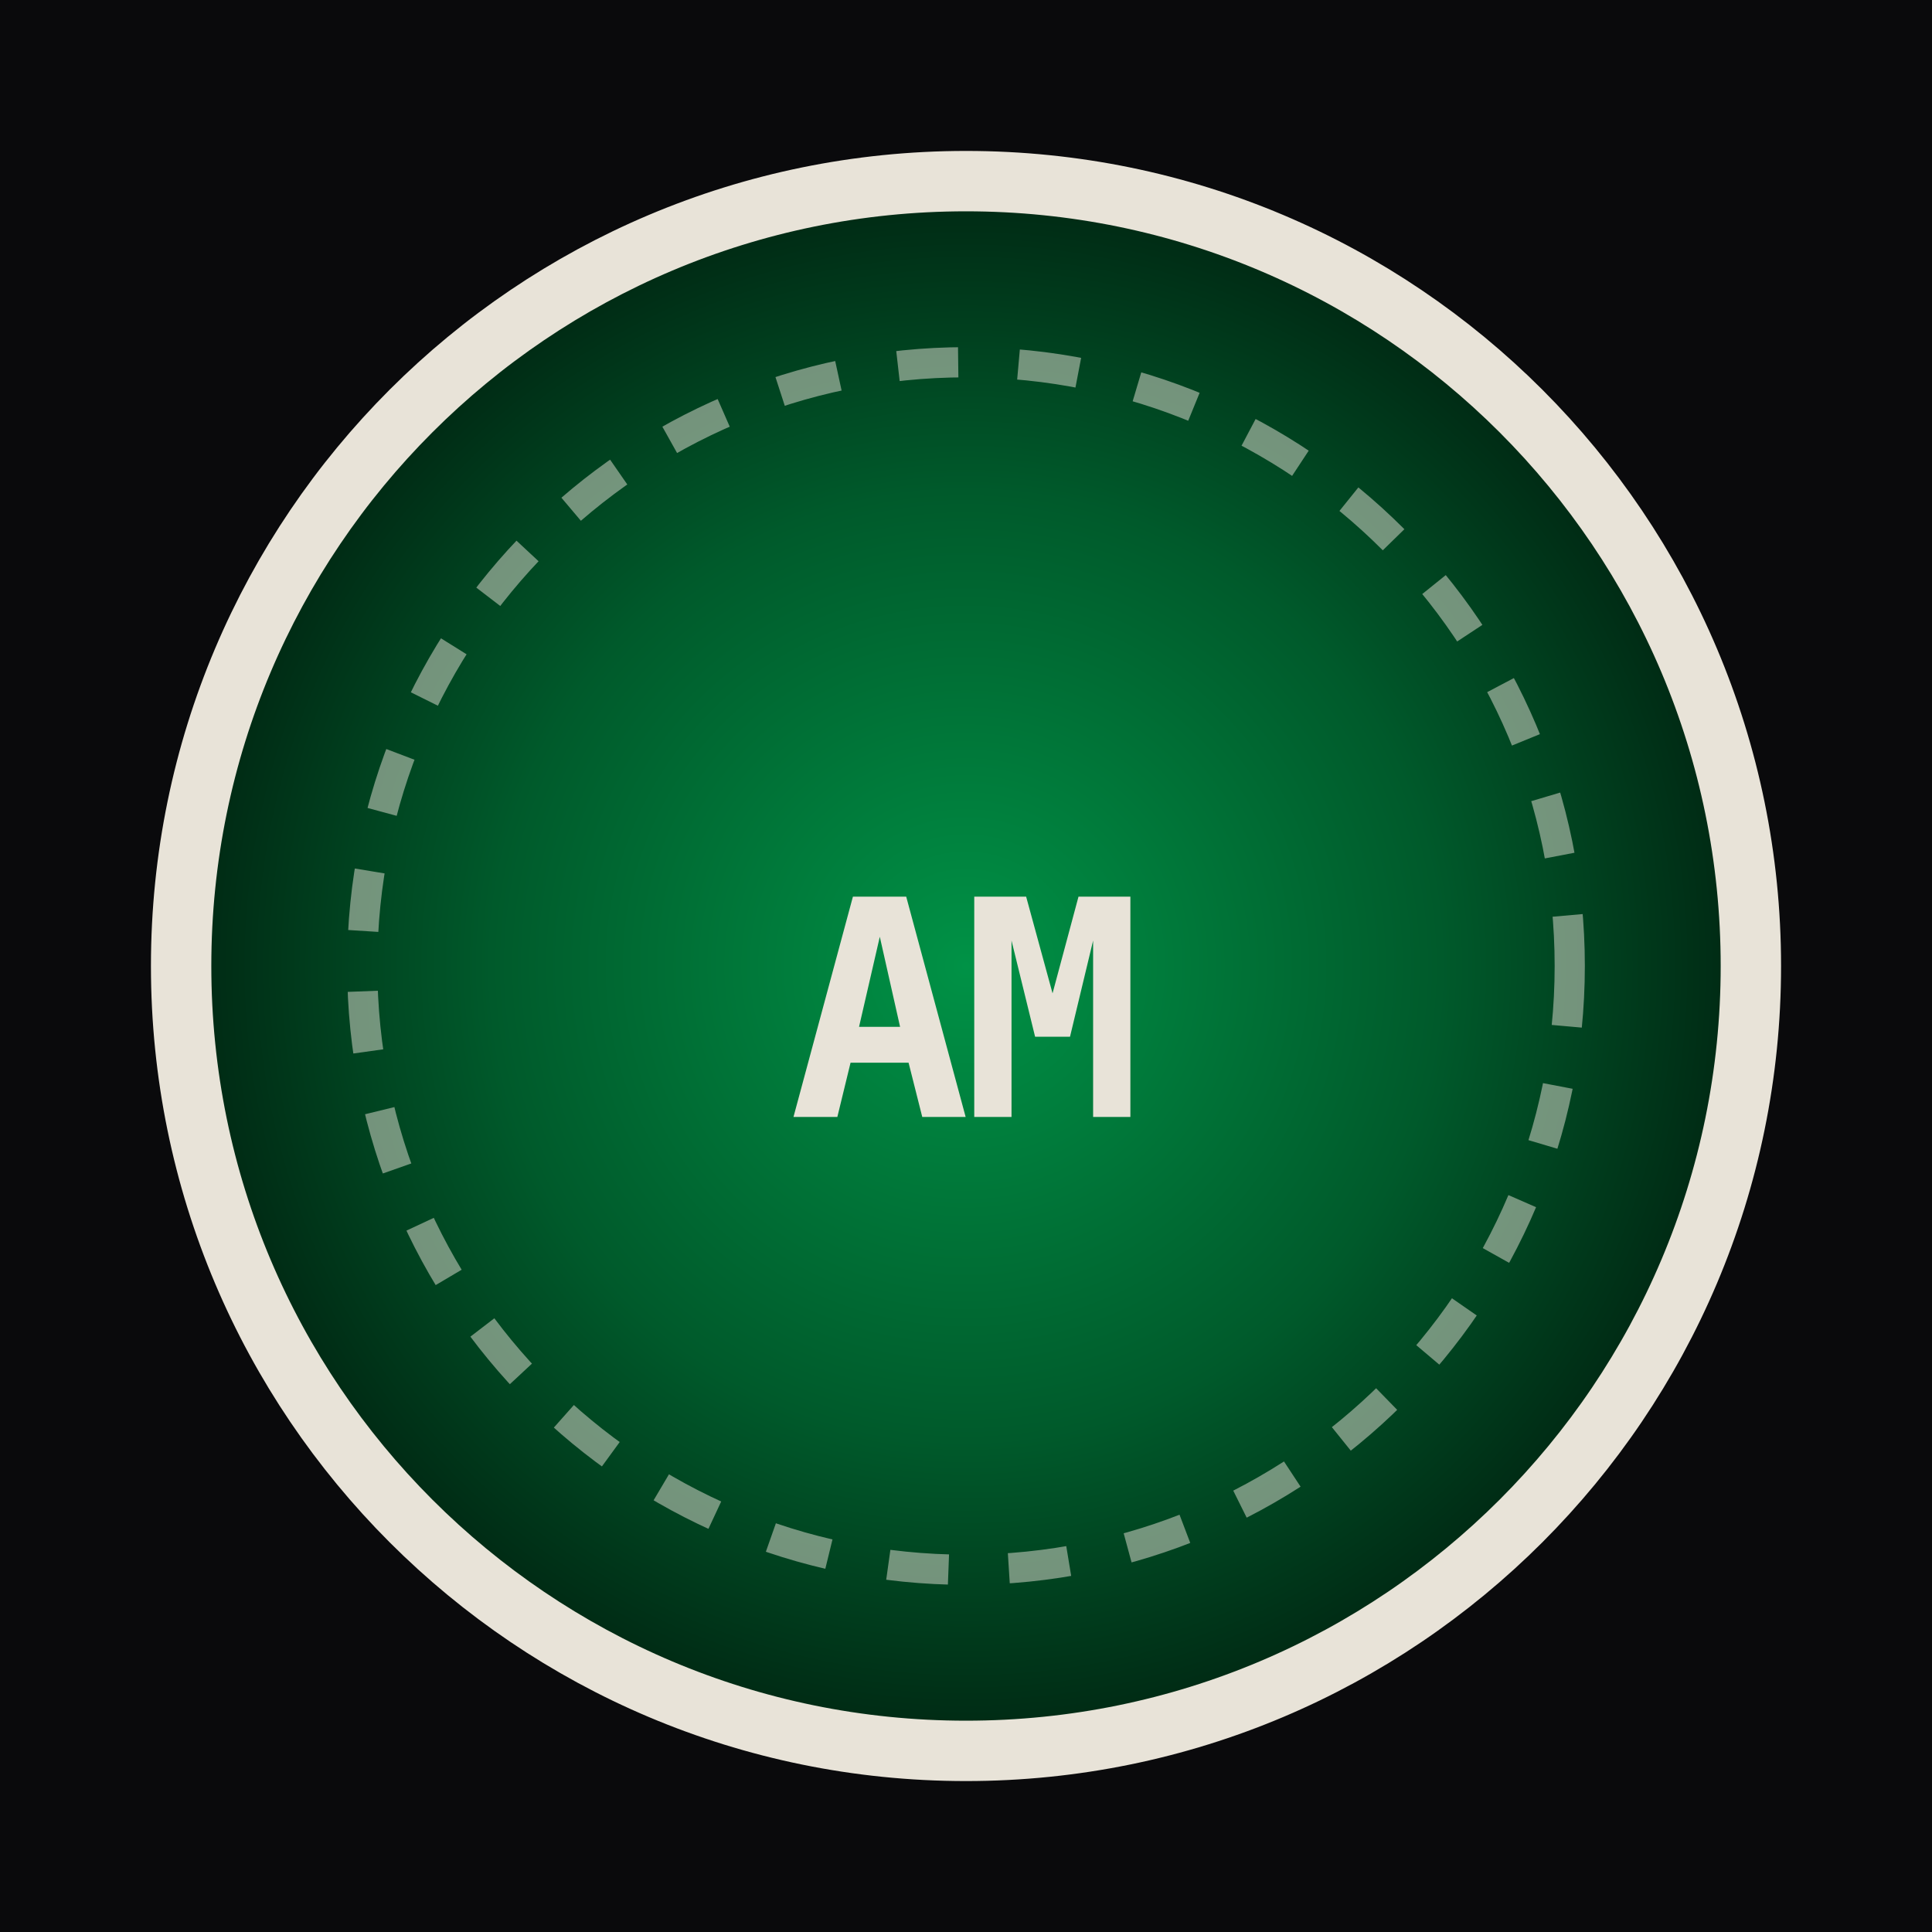
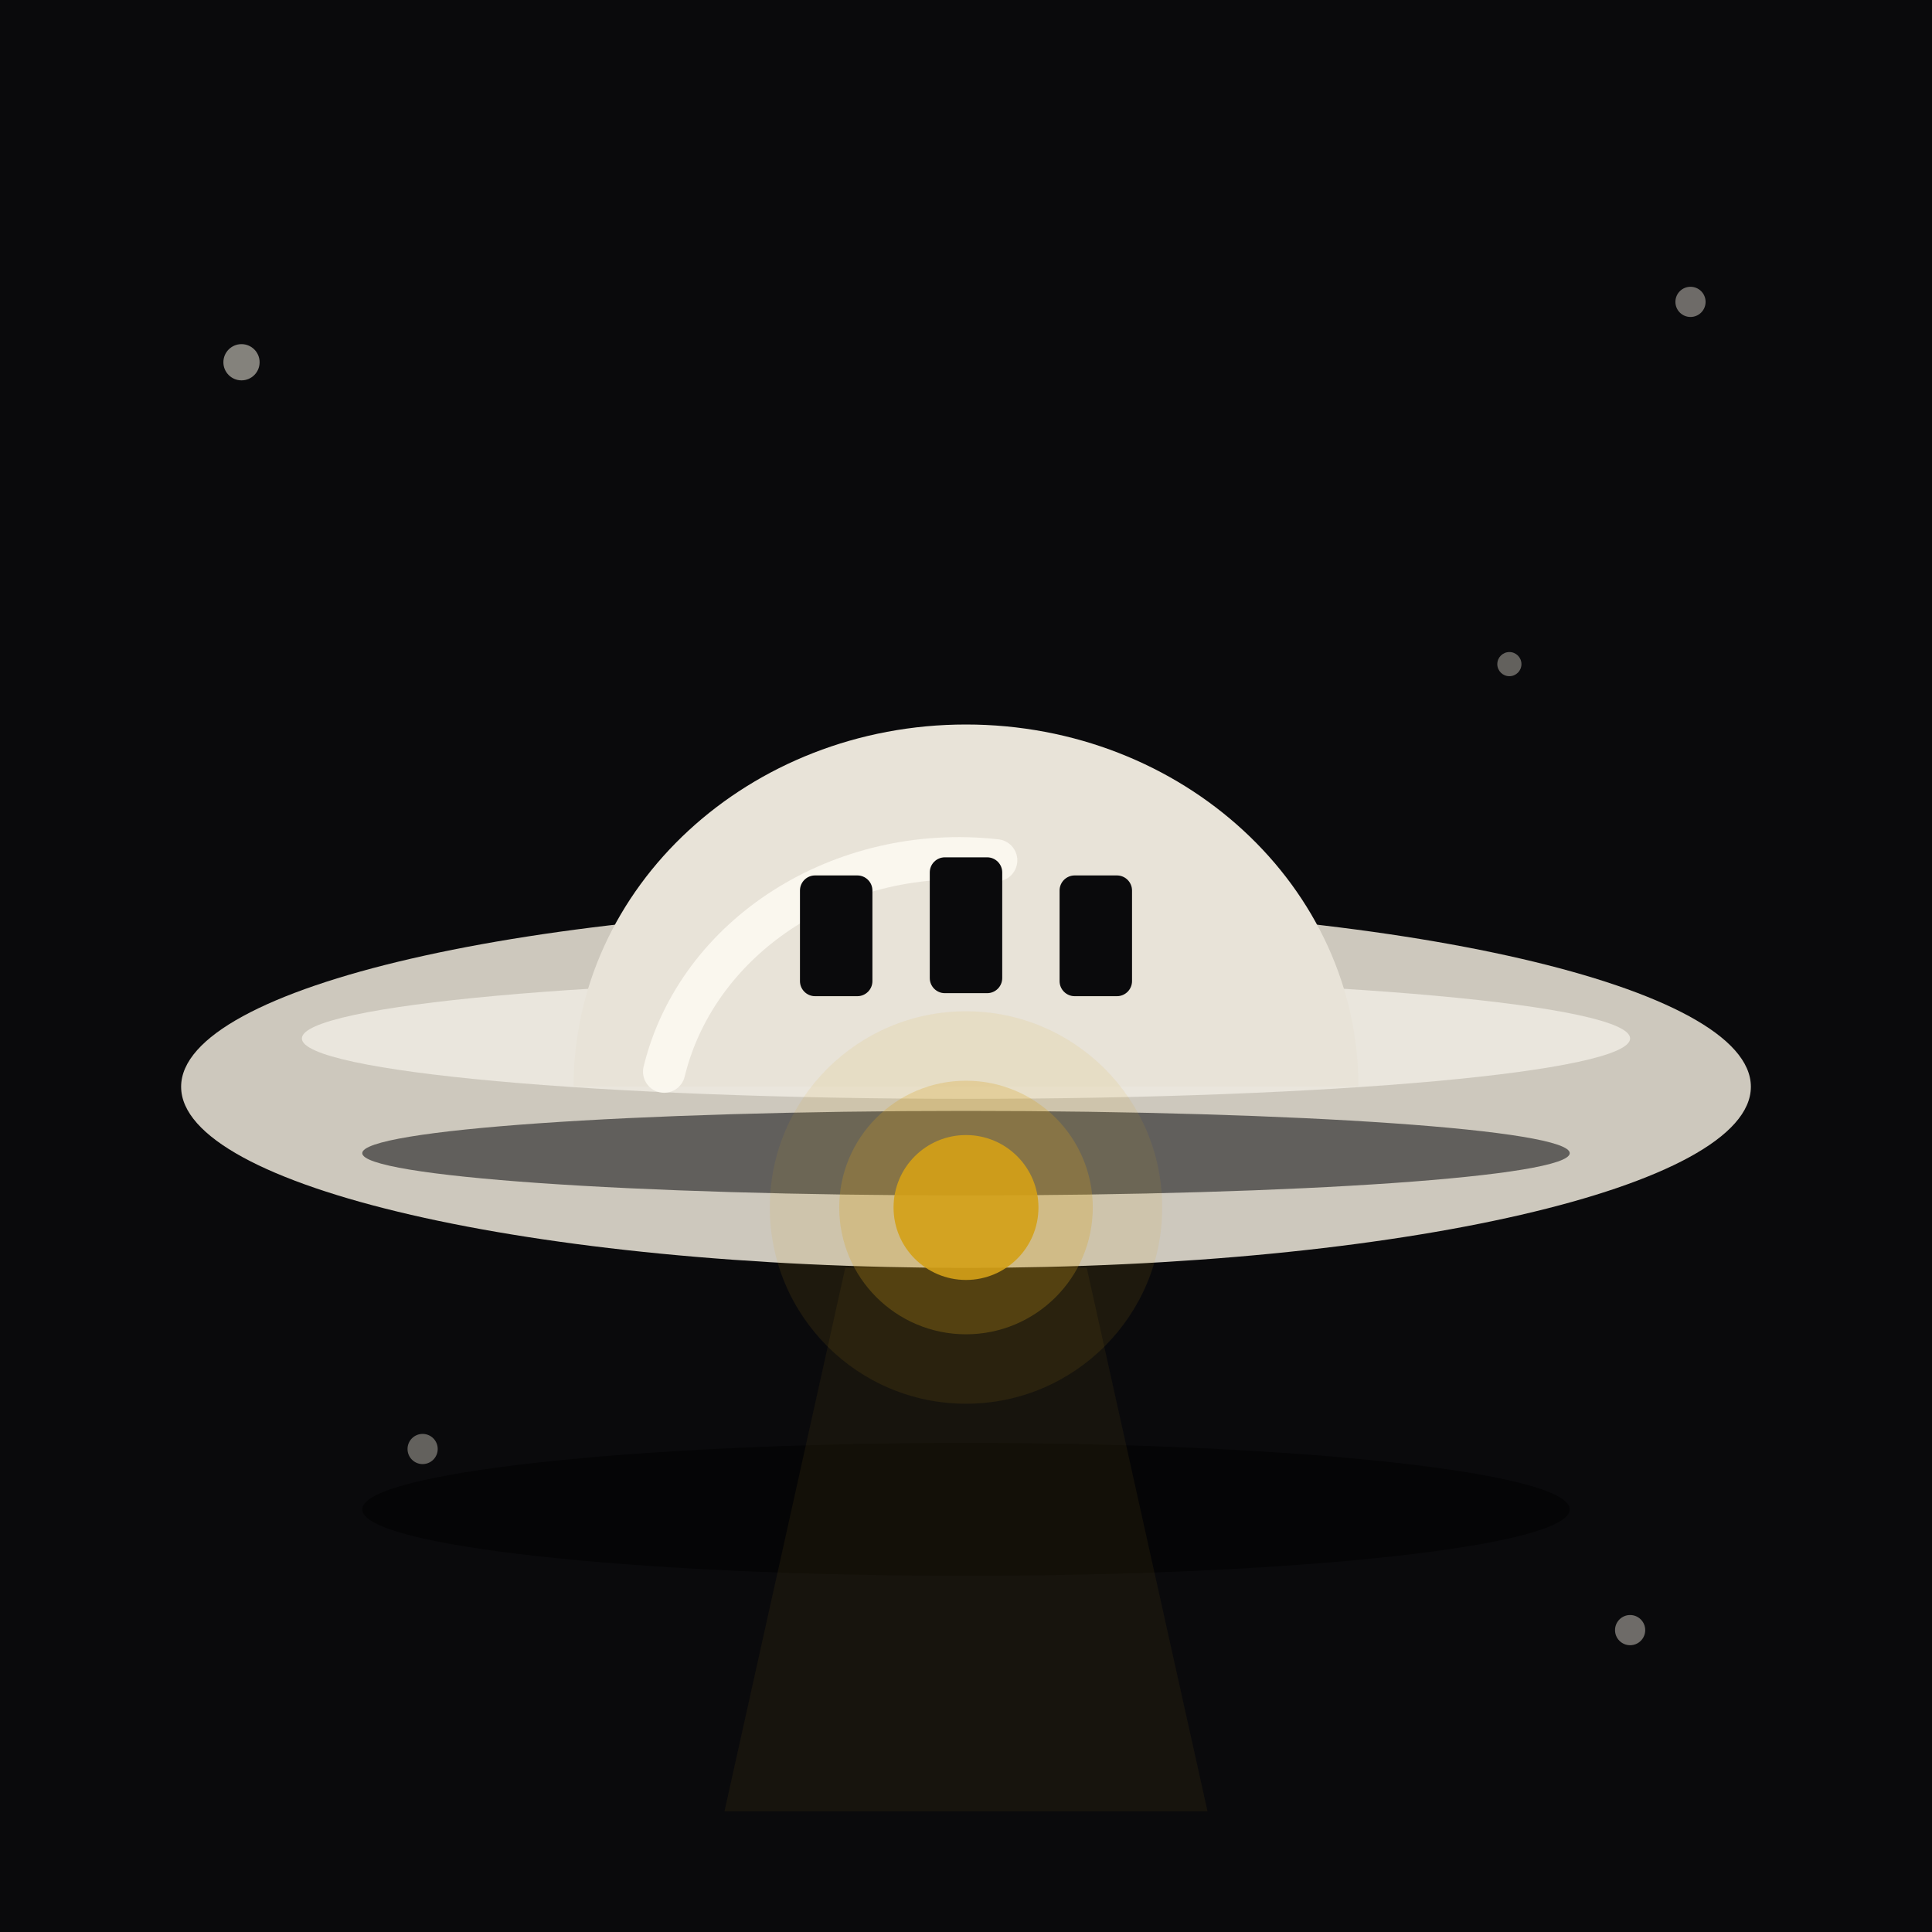
- <svg xmlns="http://www.w3.org/2000/svg" viewBox="0 0 64 64">
-   <defs>
-     <radialGradient id="g" cx="50%" cy="50%" r="50%">
-       <stop offset="0%" stop-color="#009246" />
-       <stop offset="60%" stop-color="#005a2b" />
-       <stop offset="100%" stop-color="#002612" />
-     </radialGradient>
-   </defs>
+ <svg xmlns="http://www.w3.org/2000/svg" viewBox="0 0 64 64" role="img" aria-label="realufo.org — classic-disk UFO">
  <rect width="64" height="64" fill="#0a0a0c" />
-   <circle cx="32" cy="32" r="26" fill="url(#g)" stroke="#e8e3d8" stroke-width="2" />
-   <circle cx="32" cy="32" r="20" fill="none" stroke="#e8e3d8" stroke-width="1" stroke-dasharray="2 2" opacity="0.5" />
-   <text x="32" y="37" font-family="ui-monospace,Consolas,monospace" font-size="10" font-weight="700" text-anchor="middle" fill="#e8e3d8" letter-spacing="-0.3">AM</text>
+   <circle cx="8" cy="12" r="0.6" fill="#e8e3d8" opacity="0.55" />
+   <circle cx="56" cy="10" r="0.5" fill="#e8e3d8" opacity="0.45" />
+   <circle cx="50" cy="22" r="0.4" fill="#e8e3d8" opacity="0.4" />
+   <circle cx="14" cy="48" r="0.5" fill="#e8e3d8" opacity="0.4" />
+   <circle cx="54" cy="54" r="0.5" fill="#e8e3d8" opacity="0.45" />
+   <ellipse cx="32" cy="50" rx="20" ry="2.2" fill="#000" opacity="0.5" />
+   <path d="M 8 36 Q 32 48 56 36 Q 32 41 8 36 Z" fill="#1a1a20" />
+   <ellipse cx="32" cy="36" rx="26" ry="6" fill="#cdc8bd" />
+   <ellipse cx="32" cy="34.4" rx="22" ry="2" fill="#fdfaf2" opacity="0.6" />
+   <ellipse cx="32" cy="38.2" rx="20" ry="1.4" fill="#0a0a0c" opacity="0.55" />
+   <path d="M 19 36 A 13 12 0 0 1 45 36 Z" fill="#e8e3d8" />
+   <path d="M 22 35.5 A 10 9 0 0 1 33 28.5" stroke="#fdfaf2" stroke-width="1.4" fill="none" stroke-linecap="round" opacity="0.85" />
+   <rect x="26.5" y="29" width="2.4" height="4" rx="0.5" fill="#0a0a0c" />
+   <rect x="30.8" y="28.4" width="2.4" height="4.5" rx="0.5" fill="#0a0a0c" />
+   <rect x="35.1" y="29" width="2.4" height="4" rx="0.5" fill="#0a0a0c" />
+   <circle cx="32" cy="40" r="2.4" fill="#d4a017" opacity="0.9" />
+   <circle cx="32" cy="40" r="4.2" fill="#d4a017" opacity="0.25" />
+   <circle cx="32" cy="40" r="6.5" fill="#d4a017" opacity="0.1" />
+   <path d="M 28 42 L 24 60 L 40 60 L 36 42 Z" fill="#d4a017" opacity="0.07" />
</svg>
